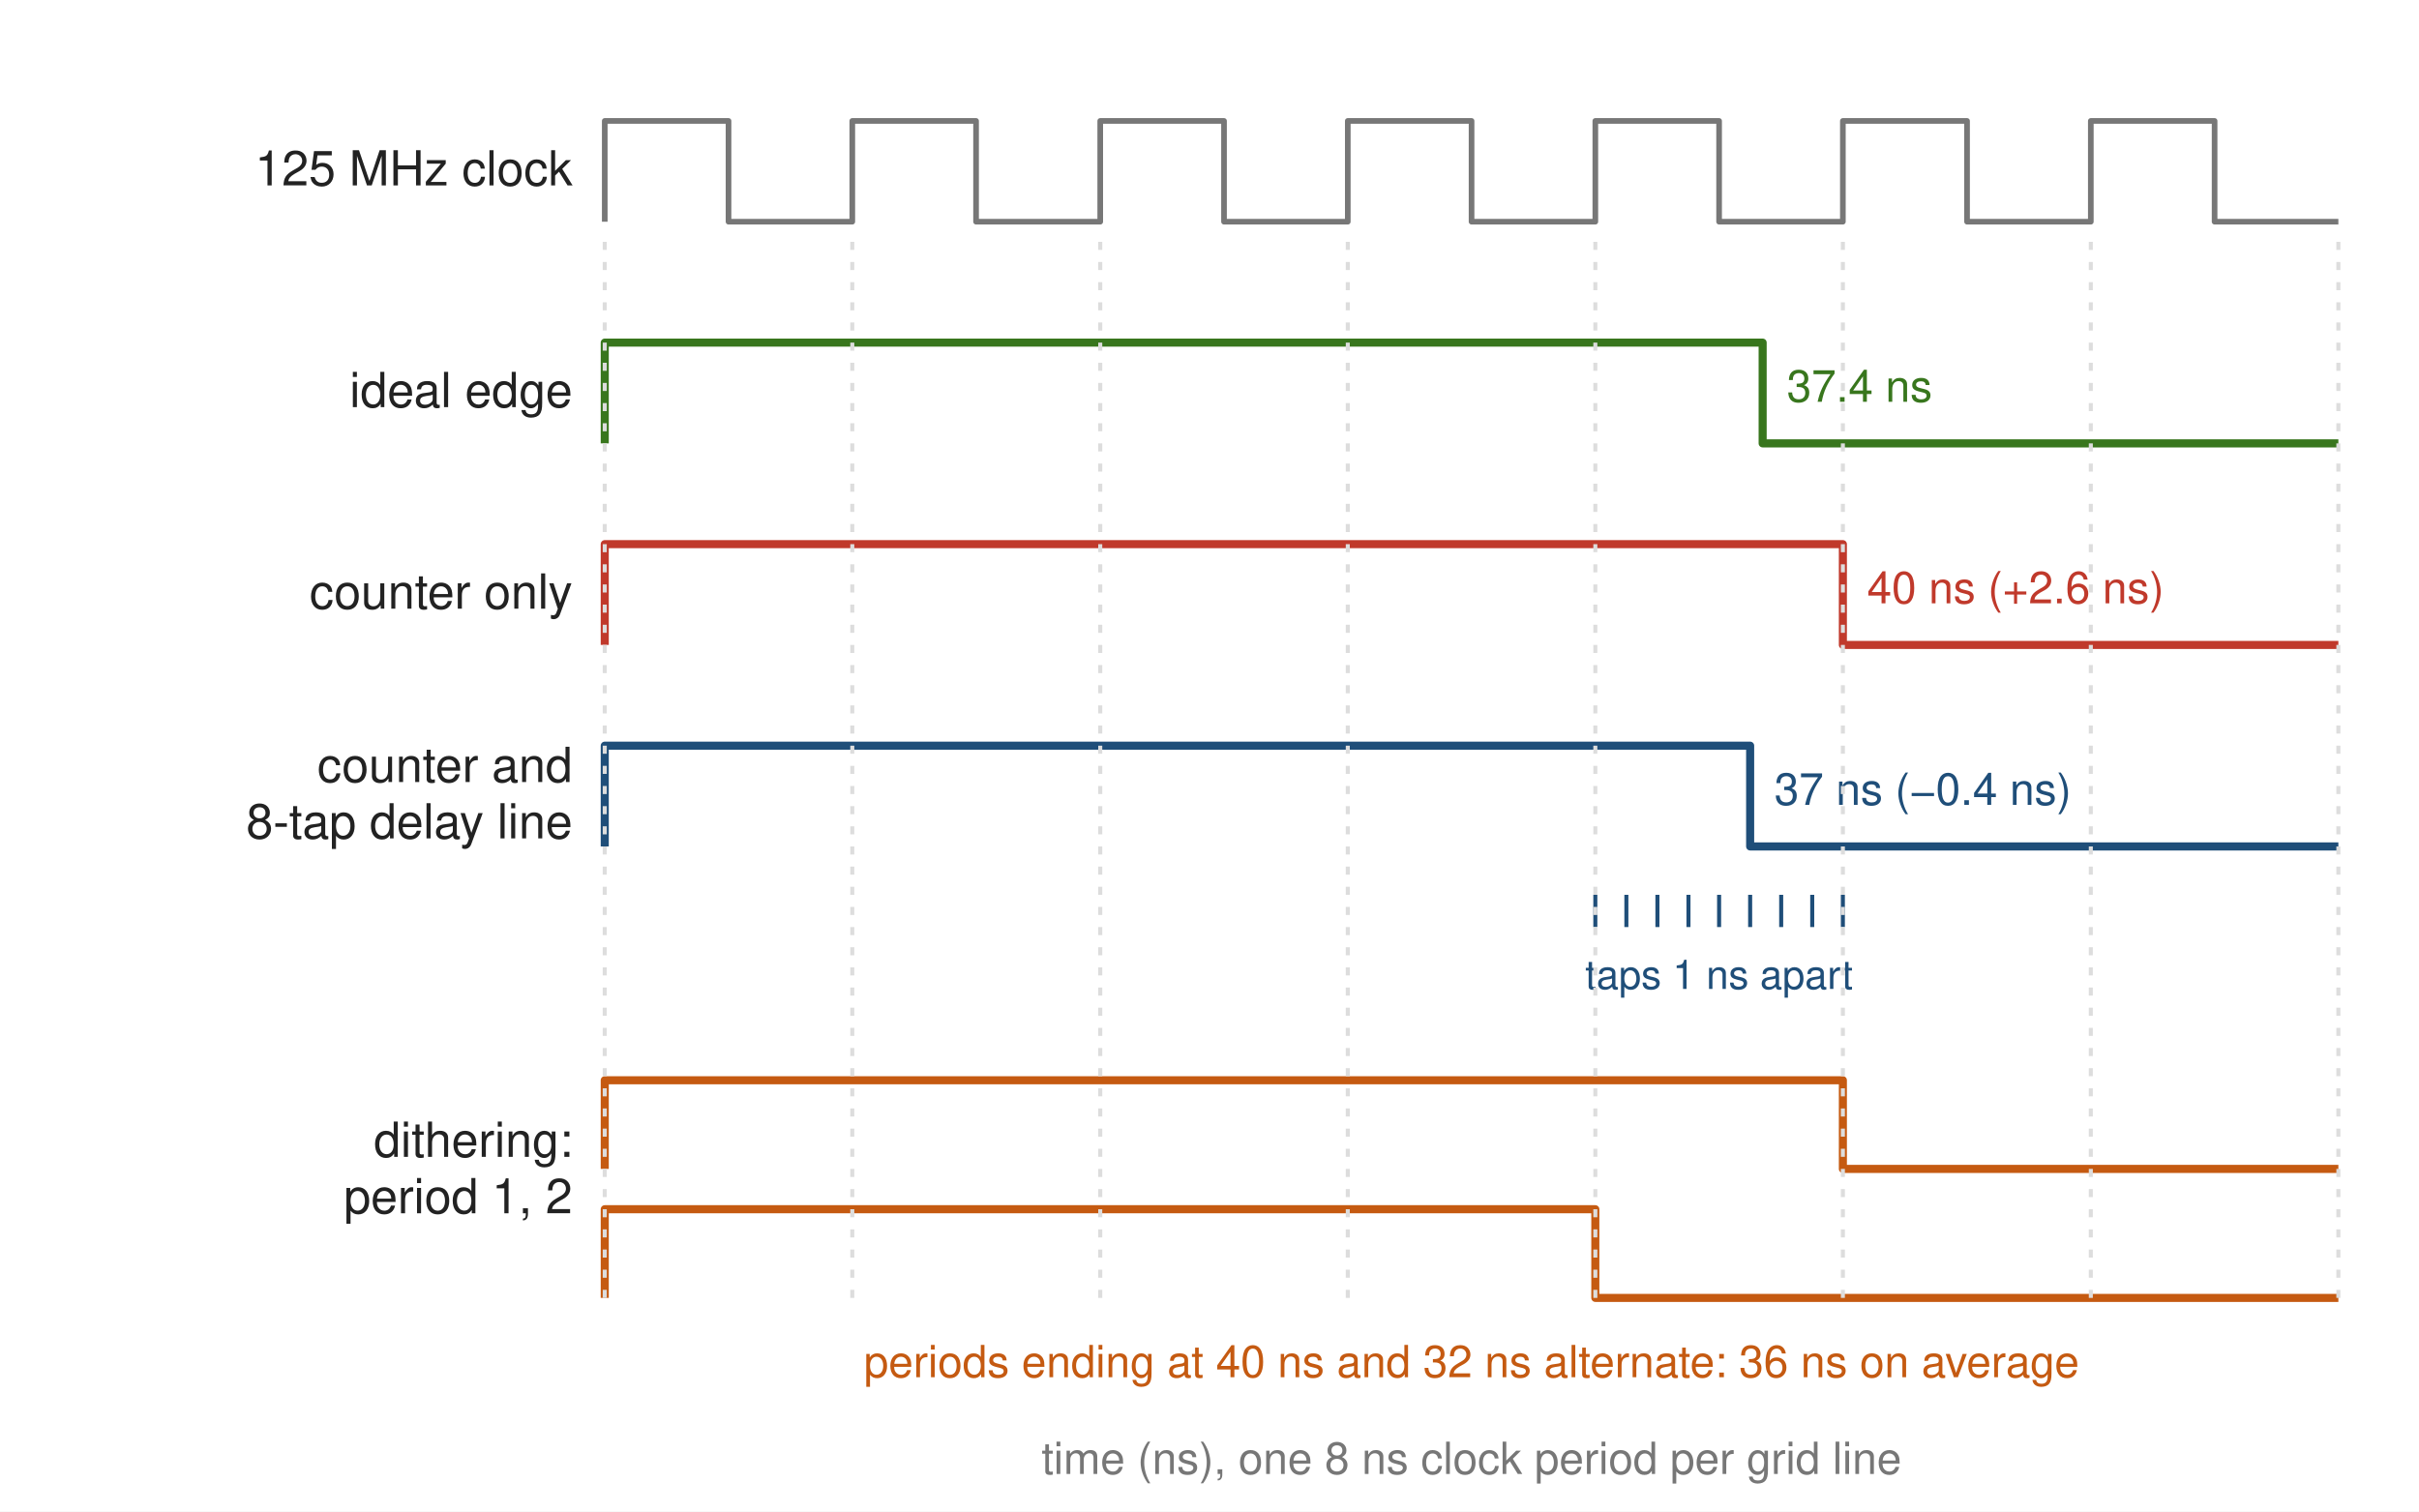
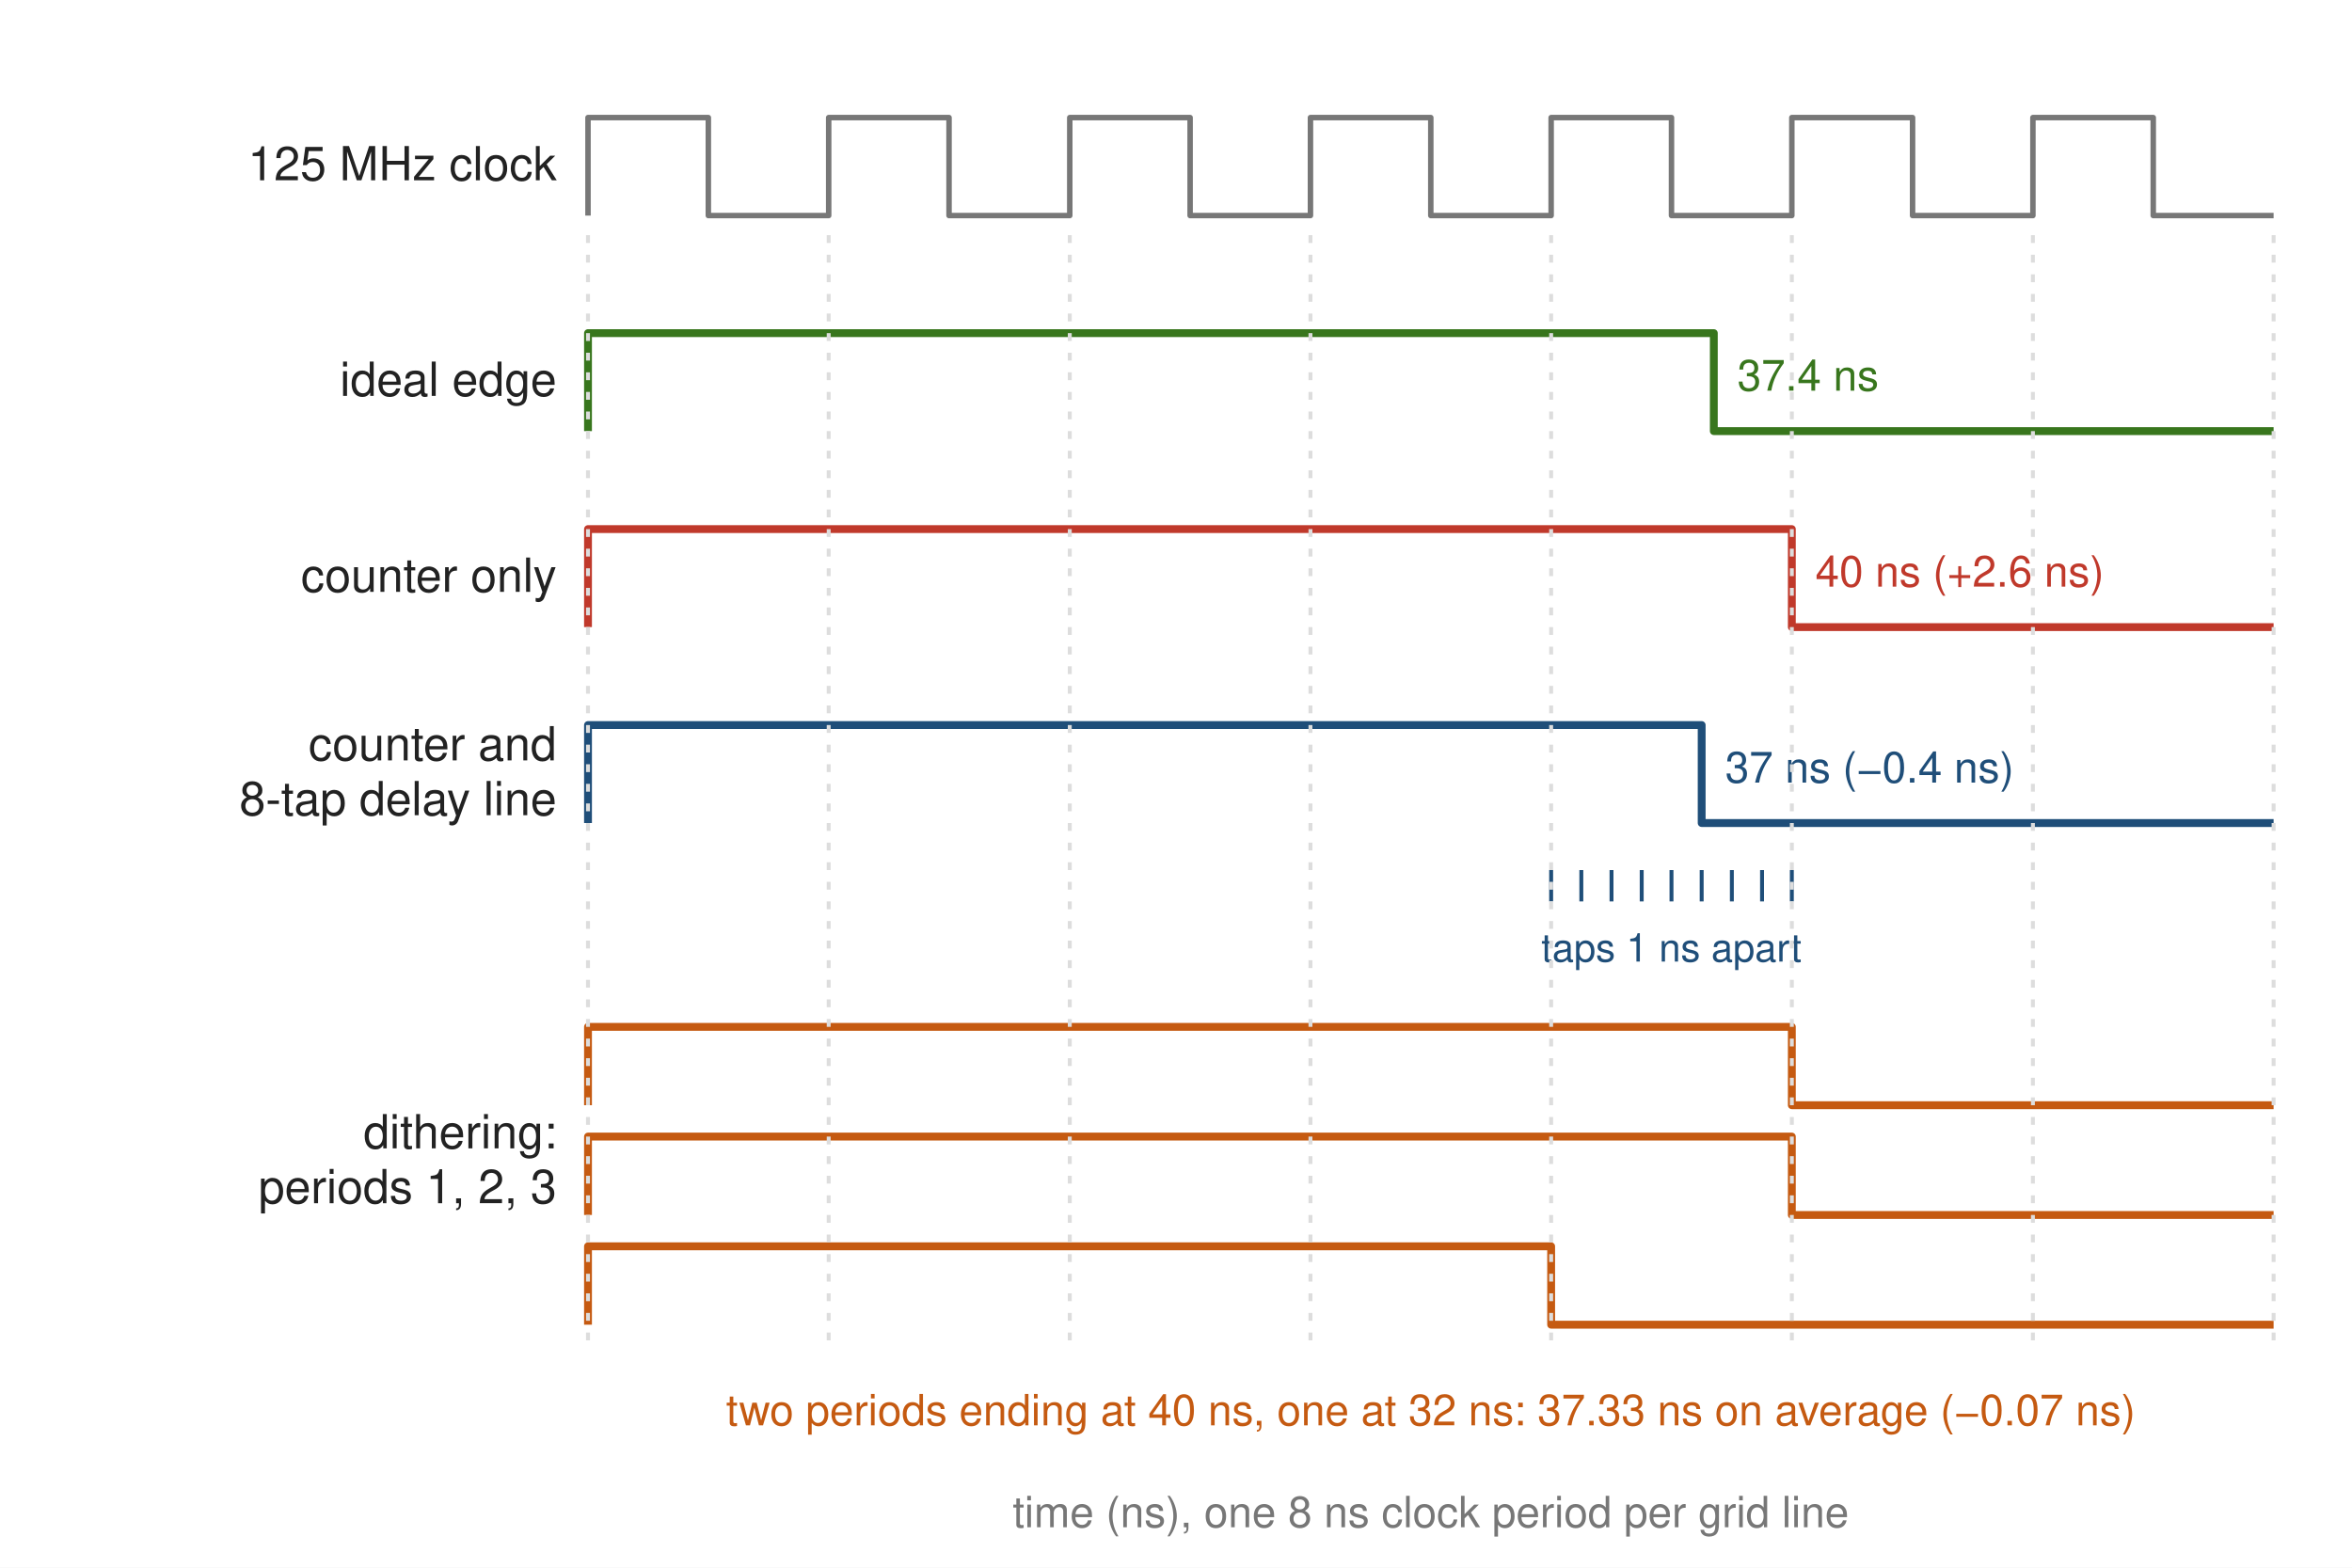
- <svg xmlns="http://www.w3.org/2000/svg" width="600" height="375" viewBox="0 0 600 375" font-family="Helvetica, Arial, sans-serif">
+ <svg xmlns="http://www.w3.org/2000/svg" width="600" height="400" viewBox="0 0 600 400" font-family="Helvetica, Arial, sans-serif">
  <defs>
    <marker id="arrow" viewBox="0 0 10 10" refX="9" refY="5" markerWidth="7" markerHeight="7" orient="auto-start-reverse">
      <path d="M0,0 L10,5 L0,10 z" fill="#222222" />
    </marker>
  </defs>
-   <rect width="600" height="375" fill="#ffffff" />
+   <rect width="600" height="400" fill="#ffffff" />
  <polyline points="150.0,55.0 150.0,30.0 180.7,30.0 180.7,55.0 211.4,55.0 211.4,30.0 242.1,30.0 242.1,55.0 272.9,55.0 272.9,30.0 303.6,30.0 303.6,55.0 334.3,55.0 334.3,30.0 365.0,30.0 365.0,55.0 395.7,55.0 395.7,30.0 426.4,30.0 426.4,55.0 457.1,55.0 457.1,30.0 487.9,30.0 487.9,55.0 518.6,55.0 518.6,30.0 549.3,30.0 549.3,55.0 580.0,55.0" fill="none" stroke="#777777" stroke-width="1.4" stroke-linejoin="round" />
  <text x="142.0" y="42.0" font-size="12" text-anchor="end" font-weight="normal" fill="#222222" dominant-baseline="middle">125 MHz clock</text>
  <polyline points="150.0,110.0 150.0,110.0 150.0,85.0 437.2,85.0 437.2,110.0 580.0,110.0" fill="none" stroke="#38761d" stroke-width="2.0" stroke-linejoin="round" />
  <text x="142.0" y="97.0" font-size="12" text-anchor="end" font-weight="normal" fill="#222222" dominant-baseline="middle">ideal edge</text>
  <polyline points="150.0,160.0 150.0,160.0 150.0,135.0 457.1,135.0 457.1,160.0 580.0,160.0" fill="none" stroke="#c0392b" stroke-width="2.0" stroke-linejoin="round" />
  <text x="142.0" y="147.0" font-size="12" text-anchor="end" font-weight="normal" fill="#222222" dominant-baseline="middle">counter only</text>
  <polyline points="150.0,210.0 150.0,210.0 150.0,185.0 434.1,185.0 434.1,210.0 580.0,210.0" fill="none" stroke="#1f4e79" stroke-width="2.0" stroke-linejoin="round" />
  <text x="142.0" y="190.0" font-size="12" text-anchor="end" font-weight="normal" fill="#222222" dominant-baseline="middle">counter and</text>
  <text x="142.0" y="204.0" font-size="12" text-anchor="end" font-weight="normal" fill="#222222" dominant-baseline="middle">8-tap delay line</text>
  <text x="463.1" y="146.0" font-size="11" text-anchor="start" font-weight="normal" fill="#c0392b" dominant-baseline="middle">40 ns (+2.6 ns)</text>
  <text x="440.1" y="196.0" font-size="11" text-anchor="start" font-weight="normal" fill="#1f4e79" dominant-baseline="middle">37 ns (−0.4 ns)</text>
  <text x="443.2" y="96.0" font-size="11" text-anchor="start" font-weight="normal" fill="#38761d" dominant-baseline="middle">37.4 ns</text>
  <line x1="395.7" y1="222.0" x2="395.7" y2="230.0" stroke="#1f4e79" stroke-width="1" />
  <line x1="403.4" y1="222.0" x2="403.4" y2="230.0" stroke="#1f4e79" stroke-width="1" />
  <line x1="411.1" y1="222.0" x2="411.1" y2="230.0" stroke="#1f4e79" stroke-width="1" />
  <line x1="418.8" y1="222.0" x2="418.8" y2="230.0" stroke="#1f4e79" stroke-width="1" />
  <line x1="426.4" y1="222.0" x2="426.4" y2="230.0" stroke="#1f4e79" stroke-width="1" />
  <line x1="434.1" y1="222.0" x2="434.1" y2="230.0" stroke="#1f4e79" stroke-width="1" />
  <line x1="441.8" y1="222.0" x2="441.8" y2="230.0" stroke="#1f4e79" stroke-width="1" />
  <line x1="449.5" y1="222.0" x2="449.5" y2="230.0" stroke="#1f4e79" stroke-width="1" />
  <line x1="457.1" y1="222.0" x2="457.1" y2="230.0" stroke="#1f4e79" stroke-width="1" />
  <text x="426.4" y="242.0" font-size="10" text-anchor="middle" font-weight="normal" fill="#1f4e79" dominant-baseline="middle">taps 1 ns apart</text>
-   <text x="142.0" y="283.0" font-size="12" text-anchor="end" font-weight="normal" fill="#222222" dominant-baseline="middle">dithering:</text>
-   <text x="142.0" y="297.0" font-size="12" text-anchor="end" font-weight="normal" fill="#222222" dominant-baseline="middle">period 1, 2</text>
-   <polyline points="150.0,290.0 150.0,290.0 150.0,268.0 457.1,268.0 457.1,290.0 580.0,290.0" fill="none" stroke="#c55a11" stroke-width="2.0" stroke-linejoin="round" />
-   <polyline points="150.0,322.0 150.0,322.0 150.0,300.0 395.7,300.0 395.7,322.0 580.0,322.0" fill="none" stroke="#c55a11" stroke-width="2.0" stroke-linejoin="round" />
-   <text x="365.0" y="338.0" font-size="11" text-anchor="middle" font-weight="normal" fill="#c55a11" dominant-baseline="middle">periods ending at 40 ns and 32 ns alternate: 36 ns on average</text>
-   <line x1="150.0" y1="60.0" x2="150.0" y2="325.0" stroke="#dddddd" stroke-width="1" stroke-dasharray="2 3" />
-   <line x1="211.4" y1="60.0" x2="211.4" y2="325.0" stroke="#dddddd" stroke-width="1" stroke-dasharray="2 3" />
-   <line x1="272.9" y1="60.0" x2="272.9" y2="325.0" stroke="#dddddd" stroke-width="1" stroke-dasharray="2 3" />
-   <line x1="334.3" y1="60.0" x2="334.3" y2="325.0" stroke="#dddddd" stroke-width="1" stroke-dasharray="2 3" />
-   <line x1="395.7" y1="60.0" x2="395.7" y2="325.0" stroke="#dddddd" stroke-width="1" stroke-dasharray="2 3" />
-   <line x1="457.1" y1="60.0" x2="457.1" y2="325.0" stroke="#dddddd" stroke-width="1" stroke-dasharray="2 3" />
-   <line x1="518.6" y1="60.0" x2="518.6" y2="325.0" stroke="#dddddd" stroke-width="1" stroke-dasharray="2 3" />
-   <line x1="580.0" y1="60.0" x2="580.0" y2="325.0" stroke="#dddddd" stroke-width="1" stroke-dasharray="2 3" />
-   <text x="365.0" y="362.0" font-size="11" text-anchor="middle" font-weight="normal" fill="#777777" dominant-baseline="middle">time (ns), one 8 ns clock period per grid line</text>
+   <text x="142.0" y="289.0" font-size="12" text-anchor="end" font-weight="normal" fill="#222222" dominant-baseline="middle">dithering:</text>
+   <text x="142.0" y="303.0" font-size="12" text-anchor="end" font-weight="normal" fill="#222222" dominant-baseline="middle">periods 1, 2, 3</text>
+   <polyline points="150.0,282.0 150.0,282.0 150.0,262.0 457.1,262.0 457.1,282.0 580.0,282.0" fill="none" stroke="#c55a11" stroke-width="2.0" stroke-linejoin="round" />
+   <polyline points="150.0,310.0 150.0,310.0 150.0,290.0 457.1,290.0 457.1,310.0 580.0,310.0" fill="none" stroke="#c55a11" stroke-width="2.0" stroke-linejoin="round" />
+   <polyline points="150.0,338.0 150.0,338.0 150.0,318.0 395.7,318.0 395.7,338.0 580.0,338.0" fill="none" stroke="#c55a11" stroke-width="2.0" stroke-linejoin="round" />
+   <text x="365.0" y="360.0" font-size="11" text-anchor="middle" font-weight="normal" fill="#c55a11" dominant-baseline="middle">two periods ending at 40 ns, one at 32 ns: 37.33 ns on average (−0.07 ns)</text>
+   <line x1="150.0" y1="60.0" x2="150.0" y2="345.0" stroke="#dddddd" stroke-width="1" stroke-dasharray="2 3" />
+   <line x1="211.4" y1="60.0" x2="211.4" y2="345.0" stroke="#dddddd" stroke-width="1" stroke-dasharray="2 3" />
+   <line x1="272.9" y1="60.0" x2="272.9" y2="345.0" stroke="#dddddd" stroke-width="1" stroke-dasharray="2 3" />
+   <line x1="334.3" y1="60.0" x2="334.3" y2="345.0" stroke="#dddddd" stroke-width="1" stroke-dasharray="2 3" />
+   <line x1="395.7" y1="60.0" x2="395.7" y2="345.0" stroke="#dddddd" stroke-width="1" stroke-dasharray="2 3" />
+   <line x1="457.1" y1="60.0" x2="457.1" y2="345.0" stroke="#dddddd" stroke-width="1" stroke-dasharray="2 3" />
+   <line x1="518.6" y1="60.0" x2="518.6" y2="345.0" stroke="#dddddd" stroke-width="1" stroke-dasharray="2 3" />
+   <line x1="580.0" y1="60.0" x2="580.0" y2="345.0" stroke="#dddddd" stroke-width="1" stroke-dasharray="2 3" />
+   <text x="365.0" y="386.0" font-size="11" text-anchor="middle" font-weight="normal" fill="#777777" dominant-baseline="middle">time (ns), one 8 ns clock period per grid line</text>
</svg>
